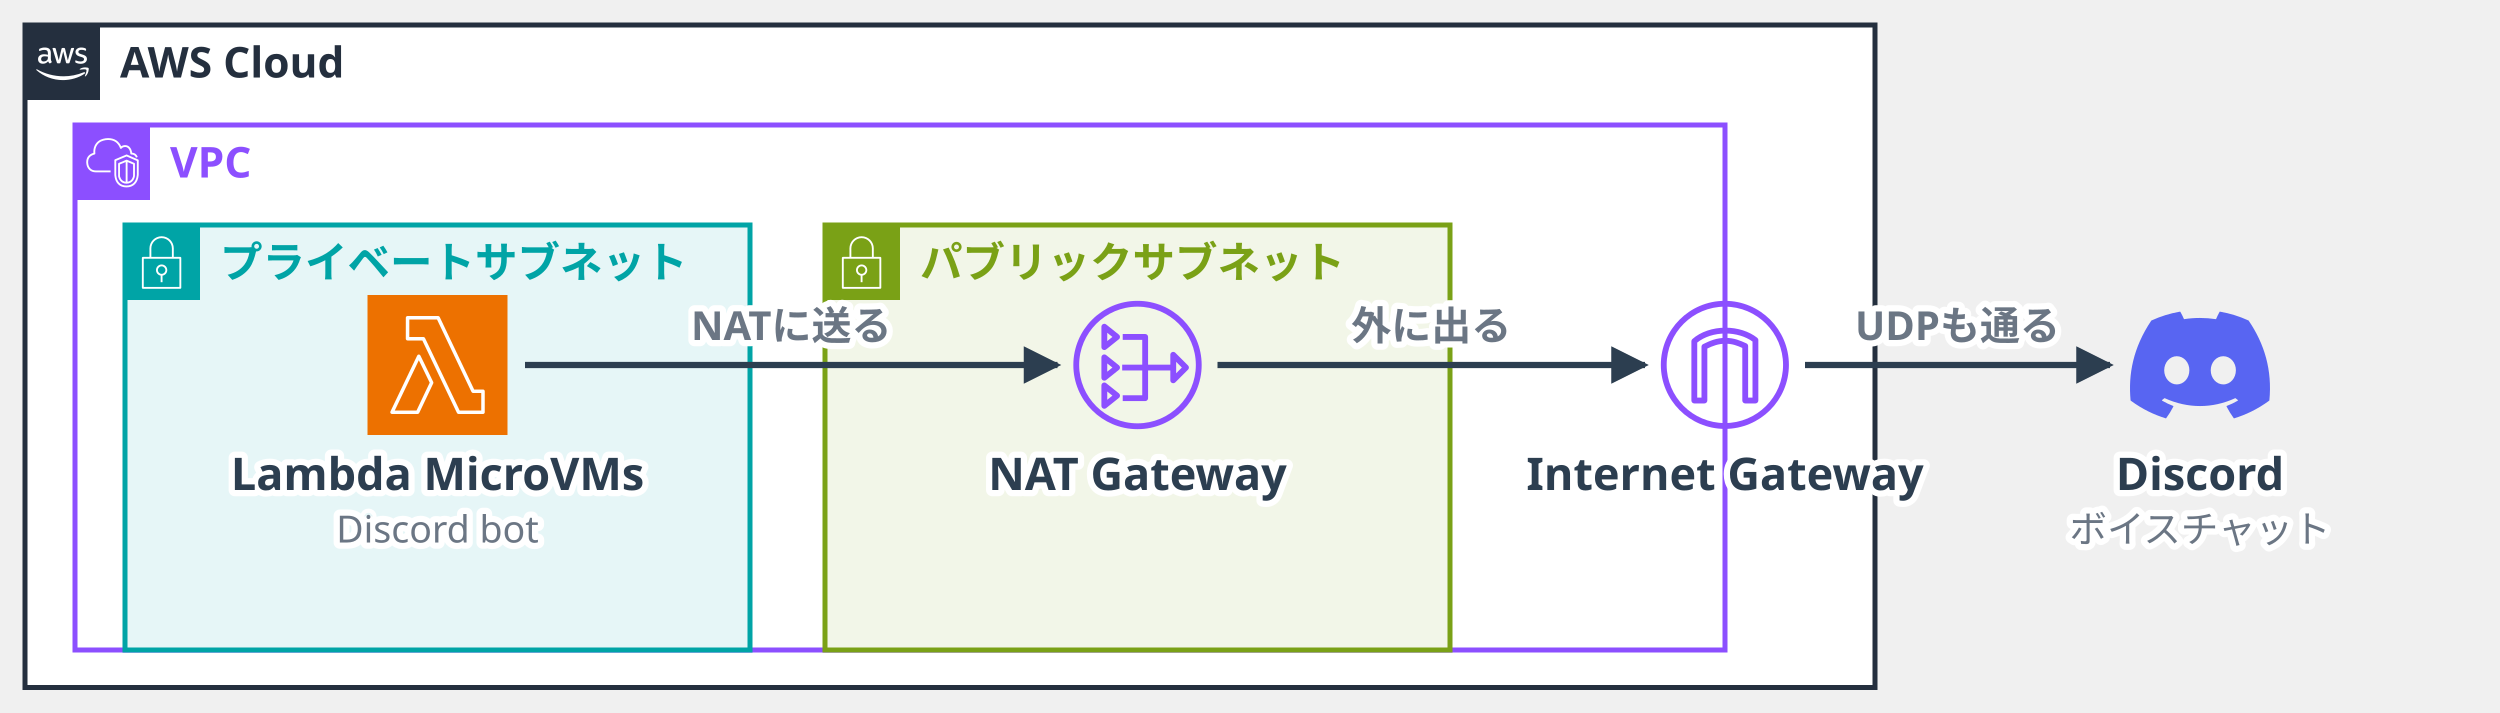
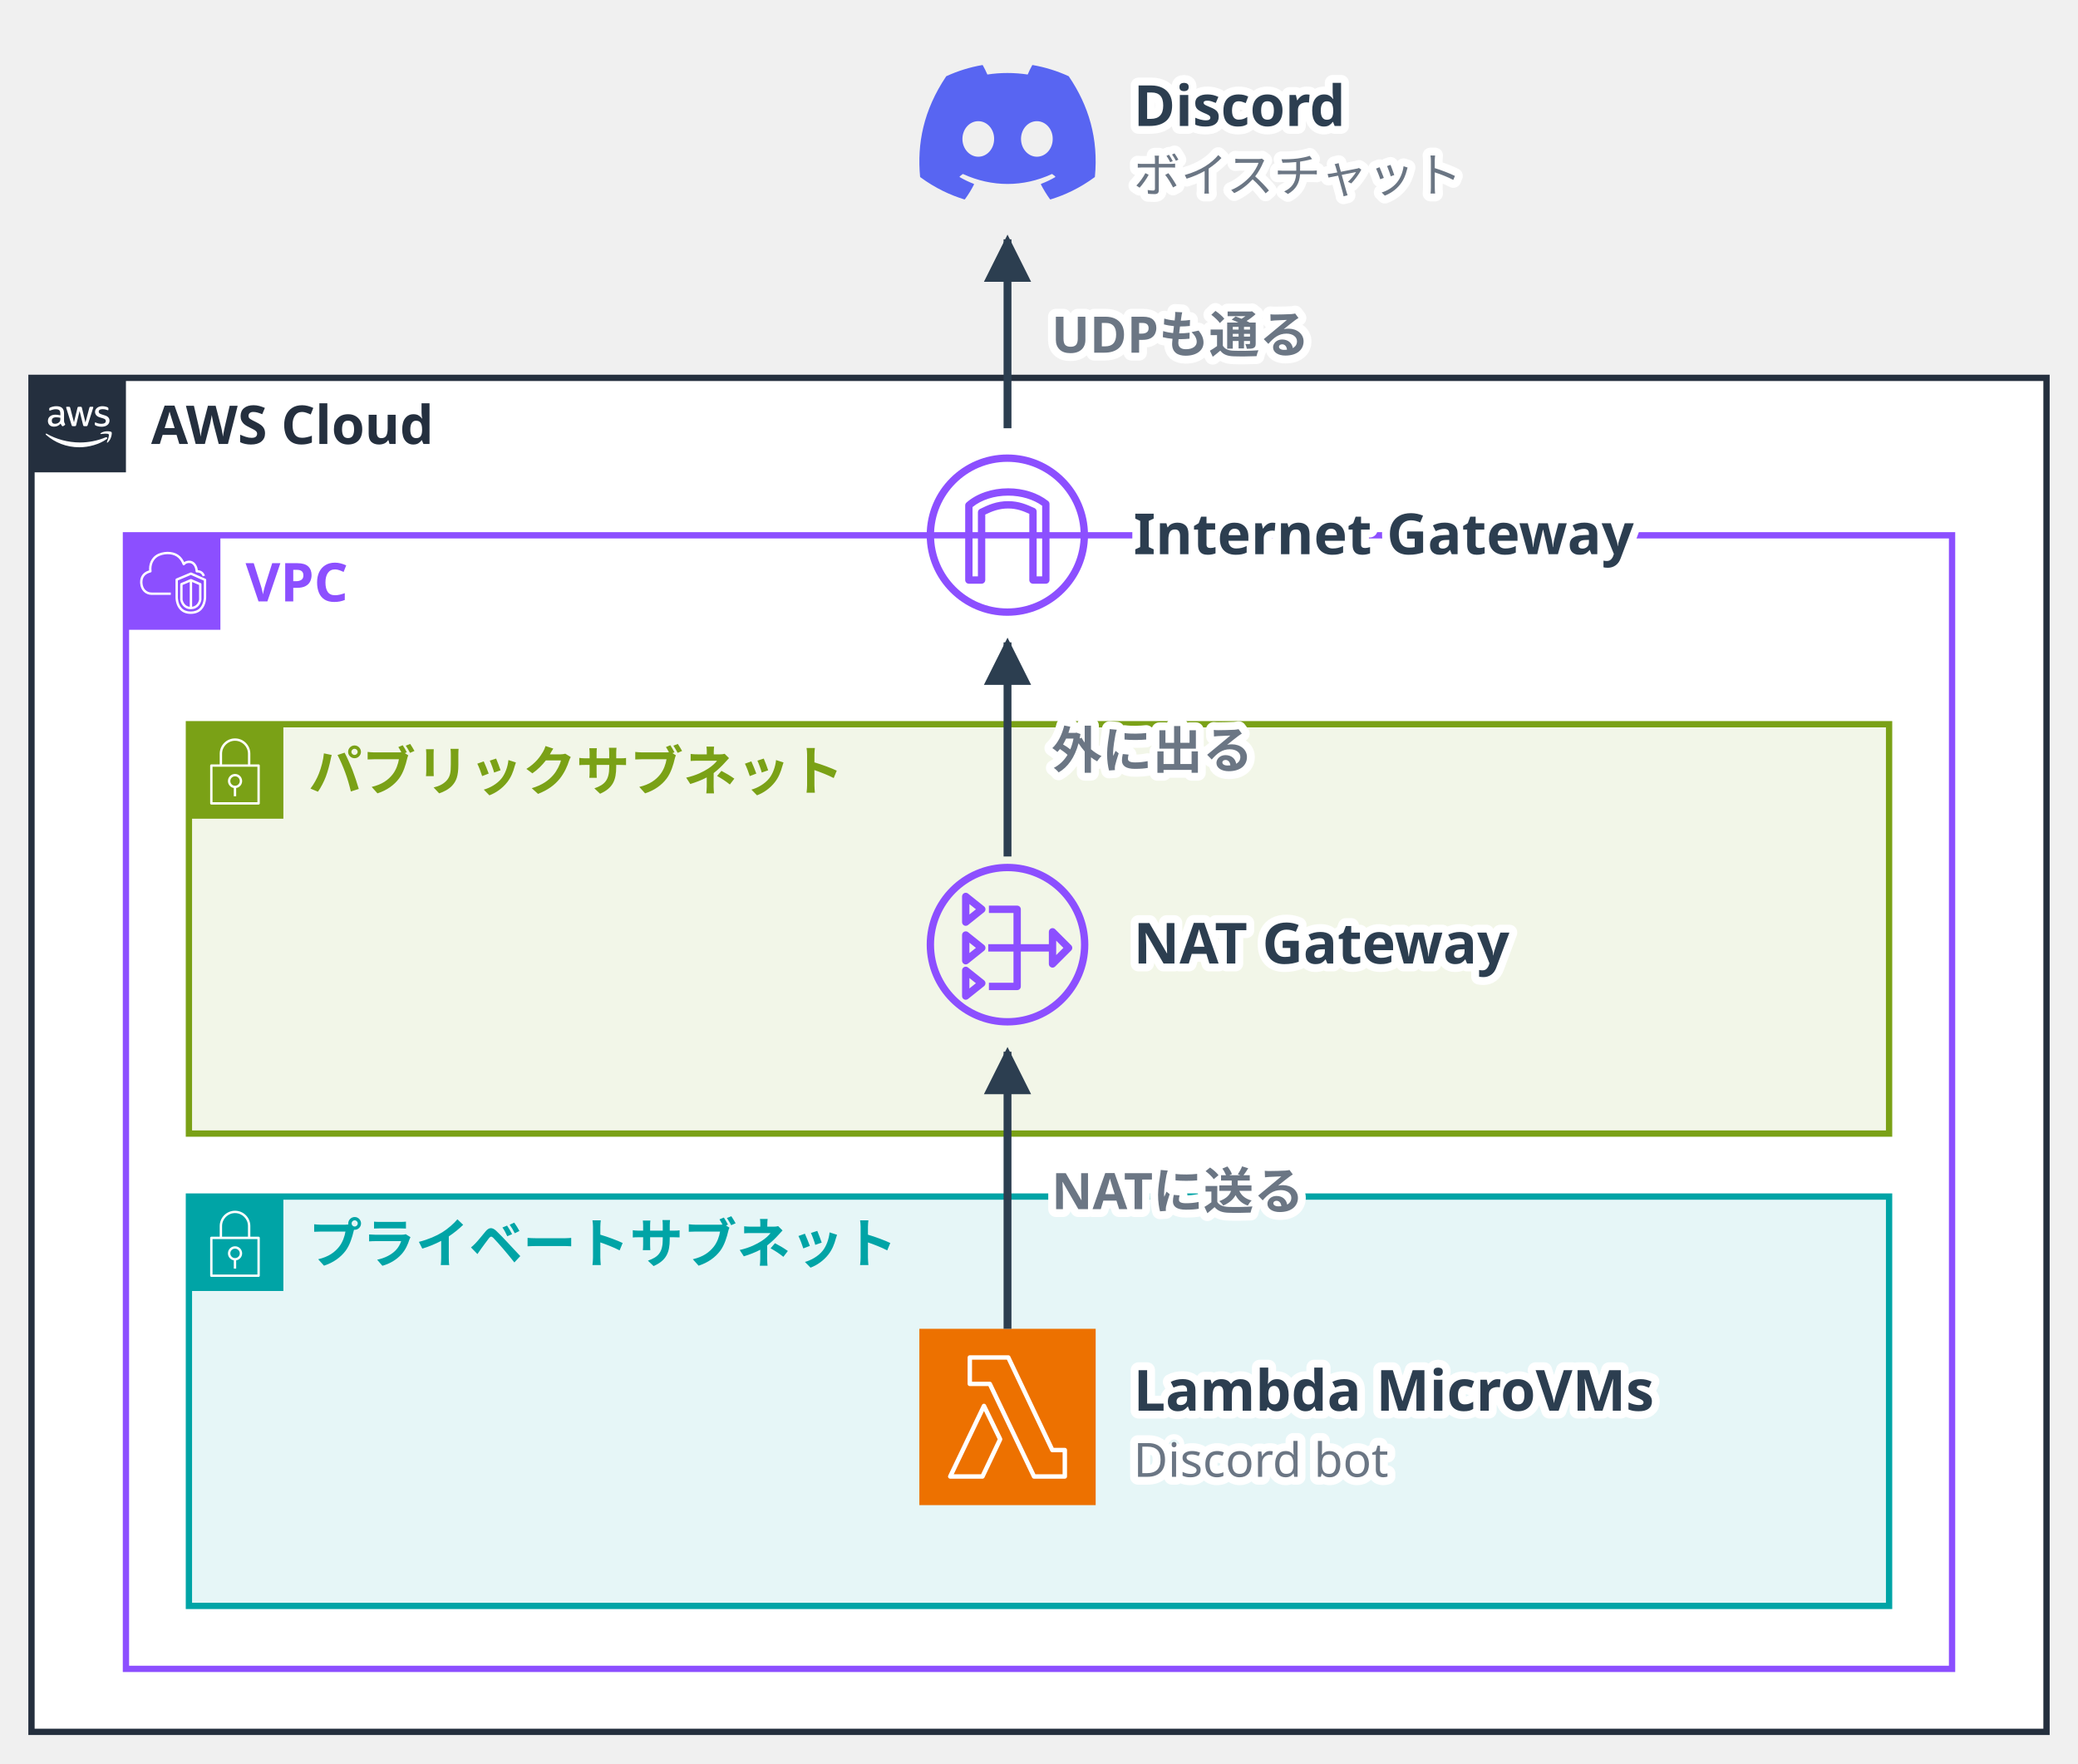
- <svg xmlns="http://www.w3.org/2000/svg" viewBox="0 0 1000 285" width="100%" font-family="'Noto Sans JP', 'Hiragino Sans', sans-serif">
+ <svg xmlns="http://www.w3.org/2000/svg" viewBox="0 0 660 560" width="100%" font-family="'Noto Sans JP', 'Hiragino Sans', sans-serif">
  <defs>
    <marker id="m2c3e50" viewBox="0 0 10 10" refX="9" refY="5" markerWidth="6" markerHeight="6" orient="auto">
      <path d="M0,0 L10,5 L0,10 z" fill="#2c3e50" />
    </marker>
    <marker id="mDD344C" viewBox="0 0 10 10" refX="9" refY="5" markerWidth="6" markerHeight="6" orient="auto">
      <path d="M0,0 L10,5 L0,10 z" fill="#DD344C" />
    </marker>
    <marker id="m0E8A6E" viewBox="0 0 10 10" refX="9" refY="5" markerWidth="6" markerHeight="6" orient="auto">
      <path d="M0,0 L10,5 L0,10 z" fill="#0E8A6E" />
    </marker>
    <marker id="maab2bd" viewBox="0 0 10 10" refX="9" refY="5" markerWidth="6" markerHeight="6" orient="auto">
      <path d="M0,0 L10,5 L0,10 z" fill="#aab2bd" />
    </marker>
  </defs>
-   <rect x="10" y="10" width="740" height="265" fill="#ffffff" stroke="#242F3E" stroke-width="2" />
-   <svg x="10" y="10" width="30" height="30" viewBox="0 0 40 40">
+   <svg x="292.0" y="14" width="56" height="56" viewBox="0 0 24 24">
+     <path d="M20.317 4.37a19.791 19.791 0 00-4.885-1.515.074.074 0 00-.079.037c-.211.375-.445.865-.608 1.25-1.845-.276-3.68-.276-5.487 0-.164-.393-.406-.874-.618-1.25a.077.077 0 00-.079-.037 19.736 19.736 0 00-4.885 1.515.07.07 0 00-.032.028C.533 9.046-.319 13.58.099 18.058a.082.082 0 00.031.056c2.053 1.508 4.041 2.423 5.993 3.029a.078.078 0 00.084-.028c.462-.63.873-1.295 1.226-1.994a.076.076 0 00-.042-.106c-.653-.248-1.274-.549-1.872-.892a.077.077 0 01-.008-.128c.126-.094.252-.192.372-.291a.074.074 0 01.078-.011c3.928 1.793 8.18 1.793 12.061 0a.074.074 0 01.079.009c.12.099.246.198.373.292a.077.077 0 01-.007.128 12.299 12.299 0 01-1.873.891.077.077 0 00-.041.107c.36.698.772 1.363 1.225 1.993a.076.076 0 00.084.029c1.961-.607 3.95-1.522 6.002-3.029a.077.077 0 00.031-.055c.5-5.177-.838-9.674-3.549-13.66a.061.061 0 00-.031-.029zM8.02 15.331c-1.183 0-2.157-1.086-2.157-2.419 0-1.333.956-2.419 2.157-2.419 1.211 0 2.176 1.095 2.157 2.419 0 1.333-.956 2.419-2.157 2.419zm7.975 0c-1.183 0-2.157-1.086-2.157-2.419 0-1.333.955-2.419 2.157-2.419 1.211 0 2.176 1.095 2.157 2.419 0 1.333-.946 2.419-2.157 2.419Z" fill="#5865F2" />
+   </svg>
+   <text x="360.0" y="40.0" font-size="18" font-weight="700" fill="#2c3e50" stroke="#ffffff" stroke-width="5" stroke-linejoin="round" paint-order="stroke">Discord</text>
+   <text x="360.0" y="61.0" font-size="15" fill="#6b7684" stroke="#ffffff" stroke-width="5" stroke-linejoin="round" paint-order="stroke">ボイスチャット</text>
+   <rect x="10" y="120" width="640" height="430" fill="#ffffff" stroke="#242F3E" stroke-width="2" />
+   <svg x="10" y="120" width="30" height="30" viewBox="0 0 40 40">
    <g id="i13-Icon-Architecture-Group/32/AWS-Cloud-logo_32" stroke="none" stroke-width="1" fill="none" fill-rule="evenodd">
      <rect id="i13-Rectangle" fill="#242F3E" x="0" y="0" width="40" height="40" />
      <path d="M32.698,23.901 C33.059,24.37 32.298,26.3 31.957,27.164 C31.853,27.426 32.075,27.529 32.307,27.332 C33.82,26.048 34.212,23.357 33.901,22.969 C33.594,22.583 30.95,22.252 29.338,23.401 C29.089,23.578 29.132,23.822 29.407,23.79 C30.315,23.678 32.338,23.433 32.698,23.901 L32.698,23.901 Z M31.856,25.91 C32.374,25.532 31.93,24.969 31.402,25.19 C27.889,26.654 24.075,27.363 20.602,27.363 C15.459,27.363 10.475,25.974 6.446,23.668 C6.094,23.466 5.833,23.823 6.127,24.082 C9.86,27.398 14.796,29.391 20.274,29.391 C24.184,29.391 28.725,28.183 31.856,25.91 L31.856,25.91 Z M29.712,20.695 C29.214,20.695 28.727,20.642 28.253,20.534 C27.777,20.425 27.413,20.302 27.16,20.161 C27.005,20.077 26.908,19.989 26.869,19.903 C26.831,19.815 26.811,19.729 26.811,19.643 L26.811,19.174 C26.811,18.98 26.884,18.881 27.027,18.881 C27.082,18.881 27.14,18.894 27.2,18.914 C27.261,18.937 27.341,18.969 27.441,19.012 C27.761,19.153 28.108,19.26 28.485,19.336 C28.861,19.411 29.236,19.449 29.611,19.449 C30.208,19.449 30.669,19.347 30.995,19.141 C31.322,18.937 31.484,18.646 31.484,18.268 C31.484,18.008 31.399,17.793 31.227,17.619 C31.056,17.445 30.738,17.286 30.275,17.134 L28.9,16.713 C28.203,16.497 27.698,16.184 27.383,15.775 C27.068,15.363 26.911,14.916 26.911,14.428 C26.911,14.041 26.996,13.699 27.169,13.401 C27.339,13.104 27.564,12.851 27.845,12.64 C28.13,12.43 28.459,12.272 28.834,12.162 C29.208,12.055 29.606,12 30.026,12 C30.236,12 30.449,12.014 30.666,12.041 C30.881,12.067 31.085,12.103 31.278,12.146 C31.471,12.191 31.651,12.239 31.816,12.292 C31.982,12.347 32.114,12.401 32.215,12.454 C32.346,12.529 32.439,12.605 32.496,12.681 C32.551,12.756 32.579,12.858 32.579,12.989 L32.579,13.425 C32.579,13.62 32.507,13.716 32.362,13.716 C32.285,13.716 32.165,13.68 31.998,13.604 C31.458,13.365 30.848,13.248 30.177,13.248 C29.635,13.248 29.214,13.334 28.916,13.506 C28.617,13.68 28.468,13.955 28.468,14.333 C28.468,14.591 28.562,14.81 28.751,14.988 C28.939,15.166 29.286,15.336 29.795,15.499 L31.137,15.921 C31.822,16.135 32.311,16.433 32.603,16.809 C32.897,17.188 33.044,17.619 33.044,18.104 C33.044,18.505 32.961,18.864 32.794,19.182 C32.628,19.501 32.399,19.772 32.105,19.999 C31.813,20.226 31.463,20.398 31.054,20.517 C30.644,20.637 30.197,20.695 29.712,20.695 L29.712,20.695 Z M17.547,20.451 C17.381,20.451 17.26,20.424 17.182,20.364 C17.104,20.303 17.038,20.183 16.983,19.999 L14.761,12.842 C14.708,12.658 14.679,12.535 14.679,12.471 C14.679,12.32 14.757,12.244 14.912,12.244 L15.839,12.244 C16.016,12.244 16.14,12.274 16.213,12.334 C16.284,12.392 16.347,12.512 16.402,12.698 L17.993,18.818 L19.47,12.698 C19.514,12.512 19.574,12.392 19.651,12.334 C19.728,12.274 19.855,12.244 20.031,12.244 L20.796,12.244 C20.971,12.244 21.098,12.274 21.176,12.334 C21.253,12.392 21.314,12.512 21.358,12.698 L22.851,18.899 L24.491,12.698 C24.546,12.512 24.609,12.392 24.681,12.334 C24.754,12.274 24.877,12.244 25.054,12.244 L25.932,12.244 C26.088,12.244 26.165,12.32 26.165,12.471 C26.165,12.512 26.158,12.562 26.149,12.615 C26.136,12.671 26.116,12.746 26.081,12.842 L23.795,19.999 C23.74,20.183 23.673,20.303 23.595,20.364 C23.518,20.424 23.396,20.451 23.231,20.451 L22.418,20.451 C22.242,20.451 22.115,20.421 22.038,20.357 C21.961,20.292 21.9,20.166 21.856,19.984 L20.38,14.024 L18.923,19.984 C18.879,20.166 18.817,20.292 18.74,20.357 C18.662,20.421 18.536,20.451 18.359,20.451 L17.547,20.451 Z M9.939,19.449 C10.25,19.449 10.575,19.392 10.918,19.279 C11.26,19.165 11.558,18.969 11.812,18.687 C11.968,18.515 12.074,18.318 12.136,18.096 C12.196,17.876 12.225,17.609 12.225,17.295 L12.225,16.907 C11.951,16.842 11.661,16.791 11.356,16.753 C11.052,16.716 10.757,16.696 10.469,16.696 C9.84,16.696 9.369,16.82 9.061,17.069 C8.752,17.317 8.596,17.672 8.596,18.139 C8.596,18.57 8.713,18.895 8.945,19.117 C9.177,19.339 9.509,19.449 9.939,19.449 L9.939,19.449 Z M13.785,18.041 C13.785,18.386 13.82,18.66 13.892,18.866 C13.965,19.072 14.067,19.294 14.199,19.53 C14.243,19.606 14.265,19.676 14.265,19.739 C14.265,19.838 14.204,19.93 14.083,20.015 L13.486,20.405 C13.398,20.458 13.315,20.486 13.238,20.486 C13.137,20.486 13.044,20.443 12.956,20.357 C12.822,20.226 12.71,20.084 12.617,19.927 C12.521,19.771 12.425,19.588 12.326,19.383 C11.585,20.236 10.658,20.663 9.542,20.663 C8.746,20.663 8.116,20.443 7.651,19.999 C7.188,19.557 6.956,18.963 6.956,18.219 C6.956,17.432 7.243,16.796 7.819,16.316 C8.392,15.836 9.167,15.595 10.138,15.595 C10.459,15.595 10.793,15.62 11.141,15.668 C11.488,15.716 11.851,15.785 12.225,15.871 L12.225,15.192 C12.225,14.49 12.078,13.996 11.779,13.709 C11.481,13.423 10.968,13.281 10.239,13.281 C9.906,13.281 9.566,13.32 9.218,13.401 C8.871,13.482 8.53,13.587 8.199,13.716 C8.044,13.781 7.933,13.822 7.868,13.838 C7.802,13.854 7.752,13.862 7.719,13.862 C7.587,13.862 7.519,13.766 7.519,13.57 L7.519,13.118 C7.519,12.966 7.543,12.858 7.587,12.795 C7.631,12.729 7.719,12.664 7.852,12.6 C8.183,12.437 8.581,12.297 9.044,12.179 C9.509,12.06 10,12 10.52,12 C11.646,12 12.472,12.253 12.997,12.753 C13.521,13.255 13.785,14.013 13.785,15.028 L13.785,18.041 Z" id="i13-Fill-1" fill="#FFFFFF" />
    </g>
  </svg>
-   <text x="48" y="31" font-size="17" font-weight="700" fill="#242F3E">AWS Cloud</text>
-   <rect x="30" y="50" width="660" height="210" fill="#ffffff" stroke="#8C4FFF" stroke-width="2" />
-   <svg x="30" y="50" width="30" height="30" viewBox="0 0 40 40">
+   <text x="48" y="141" font-size="17" font-weight="700" fill="#242F3E">AWS Cloud</text>
+   <rect x="40" y="170" width="580" height="360" fill="#ffffff" stroke="#8C4FFF" stroke-width="2" />
+   <svg x="40" y="170" width="30" height="30" viewBox="0 0 40 40">
    <g id="i14-Icon-Architecture-Group/32/Virtual-private-cloud-VPC_32" stroke="none" stroke-width="1" fill="none" fill-rule="evenodd">
      <rect id="i14-Rectangle" fill="#8C4FFF" x="0" y="0" width="40" height="40" />
      <path d="M30.971,21.029 L28.027,19.766 L28.027,30.255 C30.572,29.903 30.959,27.287 30.975,27.168 L30.971,21.029 Z M27.027,30.269 L27.027,19.759 L23.992,21.032 L23.992,27.233 C24.005,27.287 24.437,30 27.027,30.269 L27.027,30.269 Z M27.333,18.547 C27.457,18.494 27.599,18.495 27.724,18.548 L31.668,20.24 C31.852,20.319 31.971,20.499 31.971,20.699 L31.971,27.233 C31.788,28.68 30.614,31.296 27.444,31.296 C24.369,31.296 23.19,28.684 22.996,27.302 L22.992,20.699 C22.992,20.498 23.113,20.316 23.298,20.238 L27.333,18.547 Z M32.983,19.184 L27.522,16.778 L21.992,19.105 L21.992,26.233 C21.991,26.275 21.938,29.101 23.649,30.856 C24.566,31.797 25.843,32.275 27.444,32.275 C29.046,32.275 30.331,31.796 31.263,30.853 C32.998,29.095 32.983,26.268 32.983,26.24 L32.983,19.184 Z M31.98,31.55 C30.853,32.694 29.326,33.275 27.444,33.275 C25.56,33.275 24.04,32.694 22.927,31.548 C20.922,29.485 20.988,26.351 20.992,26.219 L20.992,18.773 C20.992,18.572 21.112,18.39 21.297,18.312 L27.332,15.772 C27.459,15.72 27.603,15.719 27.728,15.776 L33.684,18.401 C33.866,18.481 33.983,18.66 33.983,18.858 L33.983,26.233 C33.985,26.358 34.01,29.488 31.98,31.55 L31.98,31.55 Z M10.992,24.236 L18.992,24.236 L18.992,25.236 L10.992,25.236 C8.181,25.236 6.181,23.22 6.013,20.22 C6.001,20.109 6,19.975 6,19.841 C6,17.332 7.318,15.618 9.817,14.862 C9.798,14.635 9.785,14.396 9.785,14.215 C9.785,11.299 11.362,8.77 13.802,7.77 C17.1,6.422 20.844,6.876 22.908,8.874 C23.653,9.598 24.232,10.416 24.668,11.359 C25.277,10.909 26.068,10.698 27.017,10.745 C28.797,10.835 30.166,12.458 30.45,14.752 C31.948,14.876 32.935,15.635 33.46,17.06 L32.523,17.406 C32.095,16.249 31.315,15.733 29.992,15.733 C29.727,15.733 29.508,15.527 29.492,15.263 C29.354,12.925 28.086,11.8 26.966,11.744 C26.021,11.691 25.321,11.963 24.887,12.535 C24.776,12.68 24.602,12.752 24.414,12.728 C24.234,12.7 24.082,12.577 24.019,12.405 C23.615,11.302 23.024,10.382 22.212,9.591 C20.424,7.861 17.122,7.492 14.181,8.696 C12.118,9.541 10.785,11.707 10.785,14.215 C10.785,14.488 10.82,14.911 10.851,15.174 C10.881,15.425 10.72,15.658 10.475,15.718 C8.169,16.29 7,17.677 7,19.841 C7,19.942 6.999,20.042 7.009,20.143 C7.15,22.638 8.712,24.236 10.992,24.236 L10.992,24.236 Z" id="i14-Fill-1" fill="#FFFFFF" />
    </g>
  </svg>
-   <text x="68" y="71" font-size="17" font-weight="700" fill="#8C4FFF">VPC</text>
-   <rect x="50" y="90" width="250" height="170" fill="#E6F6F7" stroke="#00A4A6" stroke-width="2" />
-   <svg x="50" y="90" width="30" height="30" viewBox="0 0 40 40">
-     <g id="i15-Icon-Architecture-Group/32/Private-subnet_32" stroke="none" stroke-width="1" fill="none" fill-rule="evenodd">
-       <rect id="i15-Rectangle" fill="#00A4A6" x="0" y="0" width="40" height="40" />
+   <text x="78" y="191" font-size="17" font-weight="700" fill="#8C4FFF">VPC</text>
+   <rect x="60" y="230" width="540" height="130" fill="#F2F6E8" stroke="#7AA116" stroke-width="2" />
+   <svg x="60" y="230" width="30" height="30" viewBox="0 0 40 40">
+     <g id="i15-Icon-Architecture-Group/32/Public-subnet_32" stroke="none" stroke-width="1" fill="none" fill-rule="evenodd">
+       <rect id="i15-Rectangle" fill="#7AA116" x="0" y="0" width="40" height="40" />
      <path d="M19.536,22.049 C20.642,22.049 21.542,22.948 21.542,24.054 C21.542,25.16 20.642,26.06 19.536,26.06 C18.43,26.06 17.53,25.16 17.53,24.054 C17.53,22.948 18.43,22.049 19.536,22.049 L19.536,22.049 Z M19.012,27.007 L19.012,30.501 L20.012,30.501 L20.012,27.012 C21.442,26.782 22.542,25.549 22.542,24.054 C22.542,22.397 21.193,21.049 19.536,21.049 C17.879,21.049 16.53,22.397 16.53,24.054 C16.53,25.532 17.604,26.757 19.012,27.007 L19.012,27.007 Z M10,33.014 L29.012,33.014 L29.012,18 L10,18 L10,33.014 Z M14.046,12.484 C14.046,9.46 16.506,7 19.529,7 C22.553,7 25.012,9.46 25.012,12.484 L25.012,17 L14.046,17 L14.046,12.484 Z M29.512,17 L26.012,17 L26.012,12.484 C26.012,8.908 23.103,6 19.529,6 C15.954,6 13.046,8.908 13.046,12.484 L13.046,17 L9.5,17 C9.223,17 9,17.224 9,17.5 L9,33.514 C9,33.79 9.223,34.014 9.5,34.014 L29.512,34.014 C29.788,34.014 30.012,33.79 30.012,33.514 L30.012,17.5 C30.012,17.224 29.788,17 29.512,17 L29.512,17 Z" id="i15-Fill-1" fill="#FFFFFF" />
    </g>
  </svg>
-   <text x="88" y="111" font-size="17" font-weight="700" fill="#00A4A6">プライベートサブネット</text>
-   <rect x="330" y="90" width="250" height="170" fill="#F2F6E8" stroke="#7AA116" stroke-width="2" />
-   <svg x="330" y="90" width="30" height="30" viewBox="0 0 40 40">
-     <g id="i16-Icon-Architecture-Group/32/Public-subnet_32" stroke="none" stroke-width="1" fill="none" fill-rule="evenodd">
-       <rect id="i16-Rectangle" fill="#7AA116" x="0" y="0" width="40" height="40" />
+   <text x="98" y="251" font-size="17" font-weight="700" fill="#7AA116">パブリックサブネット</text>
+   <rect x="60" y="380" width="540" height="130" fill="#E6F6F7" stroke="#00A4A6" stroke-width="2" />
+   <svg x="60" y="380" width="30" height="30" viewBox="0 0 40 40">
+     <g id="i16-Icon-Architecture-Group/32/Private-subnet_32" stroke="none" stroke-width="1" fill="none" fill-rule="evenodd">
+       <rect id="i16-Rectangle" fill="#00A4A6" x="0" y="0" width="40" height="40" />
      <path d="M19.536,22.049 C20.642,22.049 21.542,22.948 21.542,24.054 C21.542,25.16 20.642,26.06 19.536,26.06 C18.43,26.06 17.53,25.16 17.53,24.054 C17.53,22.948 18.43,22.049 19.536,22.049 L19.536,22.049 Z M19.012,27.007 L19.012,30.501 L20.012,30.501 L20.012,27.012 C21.442,26.782 22.542,25.549 22.542,24.054 C22.542,22.397 21.193,21.049 19.536,21.049 C17.879,21.049 16.53,22.397 16.53,24.054 C16.53,25.532 17.604,26.757 19.012,27.007 L19.012,27.007 Z M10,33.014 L29.012,33.014 L29.012,18 L10,18 L10,33.014 Z M14.046,12.484 C14.046,9.46 16.506,7 19.529,7 C22.553,7 25.012,9.46 25.012,12.484 L25.012,17 L14.046,17 L14.046,12.484 Z M29.512,17 L26.012,17 L26.012,12.484 C26.012,8.908 23.103,6 19.529,6 C15.954,6 13.046,8.908 13.046,12.484 L13.046,17 L9.5,17 C9.223,17 9,17.224 9,17.5 L9,33.514 C9,33.79 9.223,34.014 9.5,34.014 L29.512,34.014 C29.788,34.014 30.012,33.79 30.012,33.514 L30.012,17.5 C30.012,17.224 29.788,17 29.512,17 L29.512,17 Z" id="i16-Fill-1" fill="#FFFFFF" />
    </g>
  </svg>
-   <text x="368" y="111" font-size="17" font-weight="700" fill="#7AA116">パブリックサブネット</text>
-   <svg x="147.0" y="118" width="56" height="56" viewBox="0 0 80 80">
-     <g id="i17-Icon-Architecture/64/Arch_AWS-Lambda_64" stroke="none" stroke-width="1" fill="none" fill-rule="evenodd">
-       <g id="i17-Icon-Architecture-BG/64/Compute" fill="#ED7100">
-         <rect id="i17-Rectangle" x="0" y="0" width="80" height="80" />
-       </g>
-       <path d="M28.008,66 L15.591,66 L29.324,37.296 L35.546,50.106 L28.008,66 Z M30.22,34.553 C30.051,34.208 29.7,33.989 29.318,33.989 L29.315,33.989 C28.929,33.99 28.578,34.211 28.412,34.558 L13.098,66.569 C12.95,66.879 12.971,67.243 13.155,67.534 C13.337,67.824 13.658,68 14.002,68 L28.642,68 C29.03,68 29.382,67.777 29.548,67.428 L37.564,50.528 C37.693,50.254 37.692,49.937 37.559,49.665 L30.22,34.553 Z M64.995,66 L52.659,66 L32.867,24.57 C32.701,24.222 32.349,24 31.962,24 L23.89,24 L23.899,14 L39.72,14 L59.42,55.429 C59.586,55.777 59.939,56 60.326,56 L64.995,56 L64.995,66 Z M65.998,54 L60.96,54 L41.259,12.571 C41.094,12.223 40.741,12 40.353,12 L22.898,12 C22.345,12 21.896,12.447 21.895,12.999 L21.884,24.999 C21.884,25.265 21.989,25.519 22.178,25.707 C22.365,25.895 22.62,26 22.887,26 L31.329,26 L51.122,67.43 C51.289,67.778 51.639,68 52.026,68 L65.998,68 C66.552,68 67,67.552 67,67 L67,55 C67,54.448 66.552,54 65.998,54 L65.998,54 Z" id="i17-AWS-Lambda_Icon_64_Squid" fill="#FFFFFF" />
+   <text x="98" y="401" font-size="17" font-weight="700" fill="#00A4A6">プライベートサブネット</text>
+   <svg x="292.0" y="272" width="56" height="56" viewBox="0 0 48 48">
+     <g id="i17-Icon-Resource/Networking-and-Content-Delivery/Res_Amazon-VPC_NAT-Gateway_48" stroke="none" stroke-width="1" fill="none" fill-rule="evenodd">
+       <path d="M13.626,35.921 L13.626,33.083 L15.399,34.502 L13.626,35.921 Z M13.251,30.221 C12.95,29.98 12.537,29.933 12.191,30.101 C11.847,30.268 11.626,30.617 11.626,31.002 L11.626,38.002 C11.626,38.387 11.847,38.736 12.191,38.903 C12.331,38.97 12.479,39.002 12.626,39.002 C12.848,39.002 13.069,38.928 13.251,38.783 L17.625,35.283 C17.863,35.093 18,34.806 18,34.502 C18,34.198 17.863,33.911 17.625,33.721 L13.251,30.221 Z M37.252,26.837 L37.252,22.915 L39.212,24.876 L37.252,26.837 Z M41.334,24.169 L36.959,19.794 C36.672,19.508 36.245,19.422 35.868,19.577 C35.495,19.732 35.252,20.097 35.252,20.501 L35.252,23.876 L27.625,23.876 L27.625,14.376 C27.625,13.823 27.178,13.376 26.625,13.376 L18.931,13.376 L18.931,15.376 L25.625,15.376 L25.625,23.876 L18.75,23.876 L18.75,25.876 L25.625,25.876 L25.625,34.377 L18.931,34.377 L18.931,36.377 L26.625,36.377 C27.178,36.377 27.625,35.93 27.625,35.377 L27.625,25.876 L35.252,25.876 L35.252,29.252 C35.252,29.656 35.495,30.022 35.868,30.176 C35.992,30.228 36.123,30.252 36.252,30.252 C36.511,30.252 36.767,30.15 36.959,29.959 L41.334,25.583 C41.724,25.192 41.724,24.56 41.334,24.169 L41.334,24.169 Z M13.626,26.296 L13.626,23.457 L15.399,24.876 L13.626,26.296 Z M13.251,20.595 C12.95,20.354 12.537,20.308 12.191,20.475 C11.847,20.642 11.626,20.991 11.626,21.376 L11.626,28.377 C11.626,28.762 11.847,29.111 12.191,29.278 C12.331,29.345 12.479,29.377 12.626,29.377 C12.848,29.377 13.069,29.303 13.251,29.158 L17.625,25.657 C17.863,25.467 18,25.18 18,24.876 C18,24.572 17.863,24.285 17.625,24.095 L13.251,20.595 Z M13.626,15.795 L13.626,12.957 L15.399,14.376 L13.626,15.795 Z M13.251,10.095 C12.95,9.854 12.537,9.807 12.191,9.975 C11.847,10.142 11.626,10.491 11.626,10.876 L11.626,17.876 C11.626,18.261 11.847,18.61 12.191,18.777 C12.331,18.844 12.479,18.876 12.626,18.876 C12.848,18.876 13.069,18.802 13.251,18.657 L17.625,15.157 C17.863,14.967 18,14.68 18,14.376 C18,14.072 17.863,13.785 17.625,13.595 L13.251,10.095 Z M24,44.003 C12.973,44.003 3.999,35.03 3.999,24.001 C3.999,12.973 12.973,4 24,4 C35.029,4 44.002,12.973 44.002,24.001 C44.002,35.03 35.029,44.003 24,44.003 L24,44.003 Z M24,2 C11.868,2 2,11.869 2,24.001 C2,36.133 11.868,46.003 24,46.003 C36.133,46.003 46.002,36.133 46.002,24.001 C46.002,11.869 36.133,2 24,2 L24,2 Z" id="i17-AWS-Amazon-VPC_NAT-gateway_Resource-Icon_light-bg" fill="#8C4FFF" />
    </g>
  </svg>
-   <text x="175" y="196" text-anchor="middle" font-size="18" font-weight="700" fill="#2c3e50" stroke="#ffffff" stroke-width="5" stroke-linejoin="round" paint-order="stroke">Lambda MicroVMs</text>
-   <text x="175" y="217" text-anchor="middle" font-size="15" fill="#6b7684" stroke="#ffffff" stroke-width="5" stroke-linejoin="round" paint-order="stroke">Discord bot</text>
-   <svg x="427.0" y="118" width="56" height="56" viewBox="0 0 48 48">
-     <g id="i18-Icon-Resource/Networking-and-Content-Delivery/Res_Amazon-VPC_NAT-Gateway_48" stroke="none" stroke-width="1" fill="none" fill-rule="evenodd">
-       <path d="M13.626,35.921 L13.626,33.083 L15.399,34.502 L13.626,35.921 Z M13.251,30.221 C12.95,29.98 12.537,29.933 12.191,30.101 C11.847,30.268 11.626,30.617 11.626,31.002 L11.626,38.002 C11.626,38.387 11.847,38.736 12.191,38.903 C12.331,38.97 12.479,39.002 12.626,39.002 C12.848,39.002 13.069,38.928 13.251,38.783 L17.625,35.283 C17.863,35.093 18,34.806 18,34.502 C18,34.198 17.863,33.911 17.625,33.721 L13.251,30.221 Z M37.252,26.837 L37.252,22.915 L39.212,24.876 L37.252,26.837 Z M41.334,24.169 L36.959,19.794 C36.672,19.508 36.245,19.422 35.868,19.577 C35.495,19.732 35.252,20.097 35.252,20.501 L35.252,23.876 L27.625,23.876 L27.625,14.376 C27.625,13.823 27.178,13.376 26.625,13.376 L18.931,13.376 L18.931,15.376 L25.625,15.376 L25.625,23.876 L18.75,23.876 L18.75,25.876 L25.625,25.876 L25.625,34.377 L18.931,34.377 L18.931,36.377 L26.625,36.377 C27.178,36.377 27.625,35.93 27.625,35.377 L27.625,25.876 L35.252,25.876 L35.252,29.252 C35.252,29.656 35.495,30.022 35.868,30.176 C35.992,30.228 36.123,30.252 36.252,30.252 C36.511,30.252 36.767,30.15 36.959,29.959 L41.334,25.583 C41.724,25.192 41.724,24.56 41.334,24.169 L41.334,24.169 Z M13.626,26.296 L13.626,23.457 L15.399,24.876 L13.626,26.296 Z M13.251,20.595 C12.95,20.354 12.537,20.308 12.191,20.475 C11.847,20.642 11.626,20.991 11.626,21.376 L11.626,28.377 C11.626,28.762 11.847,29.111 12.191,29.278 C12.331,29.345 12.479,29.377 12.626,29.377 C12.848,29.377 13.069,29.303 13.251,29.158 L17.625,25.657 C17.863,25.467 18,25.18 18,24.876 C18,24.572 17.863,24.285 17.625,24.095 L13.251,20.595 Z M13.626,15.795 L13.626,12.957 L15.399,14.376 L13.626,15.795 Z M13.251,10.095 C12.95,9.854 12.537,9.807 12.191,9.975 C11.847,10.142 11.626,10.491 11.626,10.876 L11.626,17.876 C11.626,18.261 11.847,18.61 12.191,18.777 C12.331,18.844 12.479,18.876 12.626,18.876 C12.848,18.876 13.069,18.802 13.251,18.657 L17.625,15.157 C17.863,14.967 18,14.68 18,14.376 C18,14.072 17.863,13.785 17.625,13.595 L13.251,10.095 Z M24,44.003 C12.973,44.003 3.999,35.03 3.999,24.001 C3.999,12.973 12.973,4 24,4 C35.029,4 44.002,12.973 44.002,24.001 C44.002,35.03 35.029,44.003 24,44.003 L24,44.003 Z M24,2 C11.868,2 2,11.869 2,24.001 C2,36.133 11.868,46.003 24,46.003 C36.133,46.003 46.002,36.133 46.002,24.001 C46.002,11.869 36.133,2 24,2 L24,2 Z" id="i18-AWS-Amazon-VPC_NAT-gateway_Resource-Icon_light-bg" fill="#8C4FFF" />
+   <text x="360.0" y="306.0" font-size="18" font-weight="700" fill="#2c3e50" stroke="#ffffff" stroke-width="5" stroke-linejoin="round" paint-order="stroke">NAT Gateway</text>
+   <svg x="292.0" y="422" width="56" height="56" viewBox="0 0 80 80">
+     <g id="i18-Icon-Architecture/64/Arch_AWS-Lambda_64" stroke="none" stroke-width="1" fill="none" fill-rule="evenodd">
+       <g id="i18-Icon-Architecture-BG/64/Compute" fill="#ED7100">
+         <rect id="i18-Rectangle" x="0" y="0" width="80" height="80" />
+       </g>
+       <path d="M28.008,66 L15.591,66 L29.324,37.296 L35.546,50.106 L28.008,66 Z M30.22,34.553 C30.051,34.208 29.7,33.989 29.318,33.989 L29.315,33.989 C28.929,33.99 28.578,34.211 28.412,34.558 L13.098,66.569 C12.95,66.879 12.971,67.243 13.155,67.534 C13.337,67.824 13.658,68 14.002,68 L28.642,68 C29.03,68 29.382,67.777 29.548,67.428 L37.564,50.528 C37.693,50.254 37.692,49.937 37.559,49.665 L30.22,34.553 Z M64.995,66 L52.659,66 L32.867,24.57 C32.701,24.222 32.349,24 31.962,24 L23.89,24 L23.899,14 L39.72,14 L59.42,55.429 C59.586,55.777 59.939,56 60.326,56 L64.995,56 L64.995,66 Z M65.998,54 L60.96,54 L41.259,12.571 C41.094,12.223 40.741,12 40.353,12 L22.898,12 C22.345,12 21.896,12.447 21.895,12.999 L21.884,24.999 C21.884,25.265 21.989,25.519 22.178,25.707 C22.365,25.895 22.62,26 22.887,26 L31.329,26 L51.122,67.43 C51.289,67.778 51.639,68 52.026,68 L65.998,68 C66.552,68 67,67.552 67,67 L67,55 C67,54.448 66.552,54 65.998,54 L65.998,54 Z" id="i18-AWS-Lambda_Icon_64_Squid" fill="#FFFFFF" />
    </g>
  </svg>
-   <text x="455" y="196" text-anchor="middle" font-size="18" font-weight="700" fill="#2c3e50" stroke="#ffffff" stroke-width="5" stroke-linejoin="round" paint-order="stroke">NAT Gateway</text>
-   <svg x="662.0" y="118" width="56" height="56" viewBox="0 0 48 48">
+   <text x="360.0" y="448.0" font-size="18" font-weight="700" fill="#2c3e50" stroke="#ffffff" stroke-width="5" stroke-linejoin="round" paint-order="stroke">Lambda MicroVMs</text>
+   <text x="360.0" y="469.0" font-size="15" fill="#6b7684" stroke="#ffffff" stroke-width="5" stroke-linejoin="round" paint-order="stroke">Discord bot</text>
+   <svg x="292" y="142" width="56" height="56" viewBox="0 0 48 48">
    <g id="i19-Icon-Resource/Networking-and-Content-Delivery/Res_Amazon-VPC_Internet-Gateway_48" stroke="none" stroke-width="1" fill="none" fill-rule="evenodd">
      <path d="M33.431,35.178 L31.933,35.178 L31.933,17.502 C31.933,17.109 31.702,16.752 31.344,16.591 L31.252,16.549 C29.243,15.642 27.164,14.703 24.176,14.703 C21.053,14.703 18.761,15.712 16.495,16.837 C16.155,17.006 15.94,17.353 15.94,17.733 L15.94,35.178 L14.477,35.178 L14.477,16.312 C16.911,14.333 20.42,13.205 24.186,13.205 C27.687,13.205 31.025,14.202 33.431,15.953 L33.431,35.178 Z M24.186,11.205 C19.761,11.205 15.617,12.624 12.815,15.1 C12.6,15.289 12.477,15.562 12.477,15.849 L12.477,36.178 C12.477,36.731 12.924,37.178 13.477,37.178 L16.94,37.178 C17.493,37.178 17.94,36.731 17.94,36.178 L17.94,18.356 C19.859,17.429 21.719,16.703 24.176,16.703 C26.511,16.703 28.209,17.378 29.933,18.149 L29.933,36.178 C29.933,36.731 30.38,37.178 30.933,37.178 L34.431,37.178 C34.984,37.178 35.431,36.731 35.431,36.178 L35.431,15.458 C35.431,15.154 35.292,14.866 35.053,14.675 C32.279,12.47 28.318,11.205 24.186,11.205 L24.186,11.205 Z M23.954,43.909 C12.952,43.909 3.999,34.957 3.999,23.954 C3.999,12.951 12.952,4 23.954,4 C34.957,4 43.909,12.951 43.909,23.954 C43.909,34.957 34.957,43.909 23.954,43.909 L23.954,43.909 Z M23.954,2 C11.848,2 1.999,11.849 1.999,23.954 C1.999,36.061 11.848,45.909 23.954,45.909 C36.06,45.909 45.909,36.061 45.909,23.954 C45.909,11.849 36.06,2 23.954,2 L23.954,2 Z" id="i19-AWS-Amazon-VPC_Internet-gateway_Resource-Icon_light-bg" fill="#8C4FFF" />
    </g>
  </svg>
-   <text x="690" y="196" text-anchor="middle" font-size="18" font-weight="700" fill="#2c3e50" stroke="#ffffff" stroke-width="5" stroke-linejoin="round" paint-order="stroke">Internet Gateway</text>
-   <svg x="852.0" y="118" width="56" height="56" viewBox="0 0 24 24">
-     <path d="M20.317 4.37a19.791 19.791 0 00-4.885-1.515.074.074 0 00-.079.037c-.211.375-.445.865-.608 1.25-1.845-.276-3.68-.276-5.487 0-.164-.393-.406-.874-.618-1.25a.077.077 0 00-.079-.037 19.736 19.736 0 00-4.885 1.515.07.07 0 00-.032.028C.533 9.046-.319 13.58.099 18.058a.082.082 0 00.031.056c2.053 1.508 4.041 2.423 5.993 3.029a.078.078 0 00.084-.028c.462-.63.873-1.295 1.226-1.994a.076.076 0 00-.042-.106c-.653-.248-1.274-.549-1.872-.892a.077.077 0 01-.008-.128c.126-.094.252-.192.372-.291a.074.074 0 01.078-.011c3.928 1.793 8.18 1.793 12.061 0a.074.074 0 01.079.009c.12.099.246.198.373.292a.077.077 0 01-.007.128 12.299 12.299 0 01-1.873.891.077.077 0 00-.041.107c.36.698.772 1.363 1.225 1.993a.076.076 0 00.084.029c1.961-.607 3.95-1.522 6.002-3.029a.077.077 0 00.031-.055c.5-5.177-.838-9.674-3.549-13.66a.061.061 0 00-.031-.029zM8.02 15.331c-1.183 0-2.157-1.086-2.157-2.419 0-1.333.956-2.419 2.157-2.419 1.211 0 2.176 1.095 2.157 2.419 0 1.333-.956 2.419-2.157 2.419zm7.975 0c-1.183 0-2.157-1.086-2.157-2.419 0-1.333.955-2.419 2.157-2.419 1.211 0 2.176 1.095 2.157 2.419 0 1.333-.946 2.419-2.157 2.419Z" fill="#5865F2" />
-   </svg>
-   <text x="880" y="196" text-anchor="middle" font-size="18" font-weight="700" fill="#2c3e50" stroke="#ffffff" stroke-width="5" stroke-linejoin="round" paint-order="stroke">Discord</text>
-   <text x="880" y="217" text-anchor="middle" font-size="15" fill="#6b7684" stroke="#ffffff" stroke-width="5" stroke-linejoin="round" paint-order="stroke">ボイスチャット</text>
-   <line x1="210" y1="146" x2="423" y2="146" stroke="#2c3e50" stroke-width="2.5" marker-end="url(#m2c3e50)" />
-   <text x="316.5" y="136.0" text-anchor="middle" font-size="16" font-weight="700" fill="#6b7684" stroke="#ffffff" stroke-width="5" stroke-linejoin="round" paint-order="stroke">NATに送る</text>
-   <line x1="487" y1="146" x2="658" y2="146" stroke="#2c3e50" stroke-width="2.5" marker-end="url(#m2c3e50)" />
-   <text x="572.5" y="136.0" text-anchor="middle" font-size="16" font-weight="700" fill="#6b7684" stroke="#ffffff" stroke-width="5" stroke-linejoin="round" paint-order="stroke">外に出る</text>
-   <line x1="722" y1="146" x2="844" y2="146" stroke="#2c3e50" stroke-width="2.5" marker-end="url(#m2c3e50)" />
-   <text x="783.0" y="136.0" text-anchor="middle" font-size="16" font-weight="700" fill="#6b7684" stroke="#ffffff" stroke-width="5" stroke-linejoin="round" paint-order="stroke">UDPも通る</text>
+   <text x="360" y="176" font-size="18" font-weight="700" fill="#2c3e50" stroke="#ffffff" stroke-width="5" stroke-linejoin="round" paint-order="stroke">Internet Gateway</text>
+   <line x1="320" y1="422" x2="320" y2="334" stroke="#2c3e50" stroke-width="2.5" marker-end="url(#m2c3e50)" />
+   <text x="334" y="384.0" font-size="16" font-weight="700" fill="#6b7684" stroke="#ffffff" stroke-width="5" stroke-linejoin="round" paint-order="stroke">NATに送る</text>
+   <line x1="320" y1="272" x2="320" y2="204" stroke="#2c3e50" stroke-width="2.5" marker-end="url(#m2c3e50)" />
+   <text x="334" y="244.0" font-size="16" font-weight="700" fill="#6b7684" stroke="#ffffff" stroke-width="5" stroke-linejoin="round" paint-order="stroke">外に出る</text>
+   <line x1="320" y1="136" x2="320" y2="76" stroke="#2c3e50" stroke-width="2.5" marker-end="url(#m2c3e50)" />
+   <text x="334" y="112.0" font-size="16" font-weight="700" fill="#6b7684" stroke="#ffffff" stroke-width="5" stroke-linejoin="round" paint-order="stroke">UDPも通る</text>
</svg>
